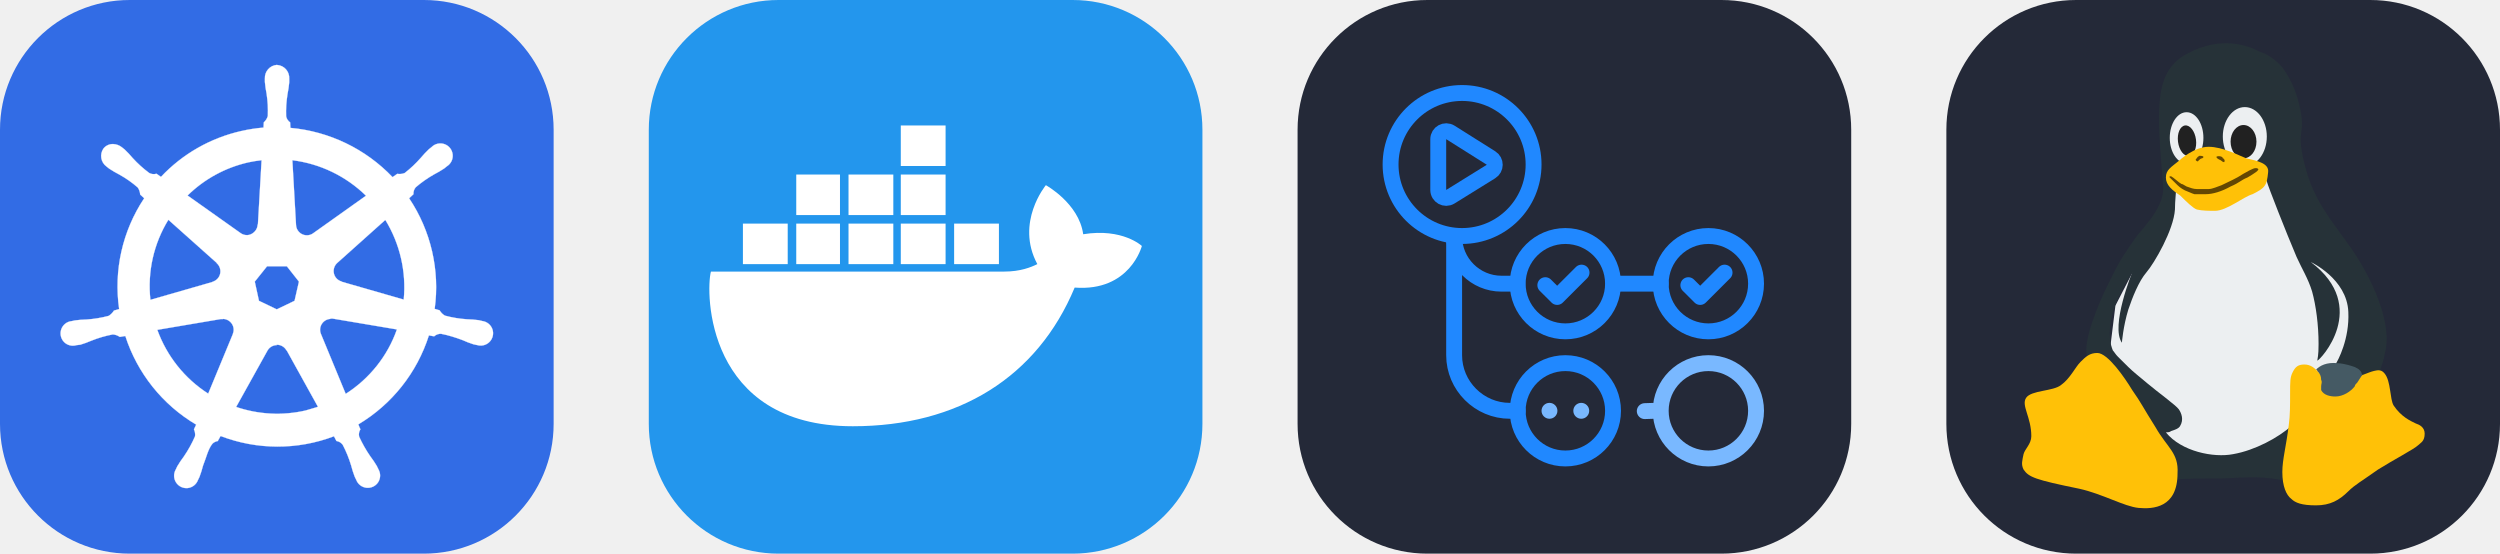
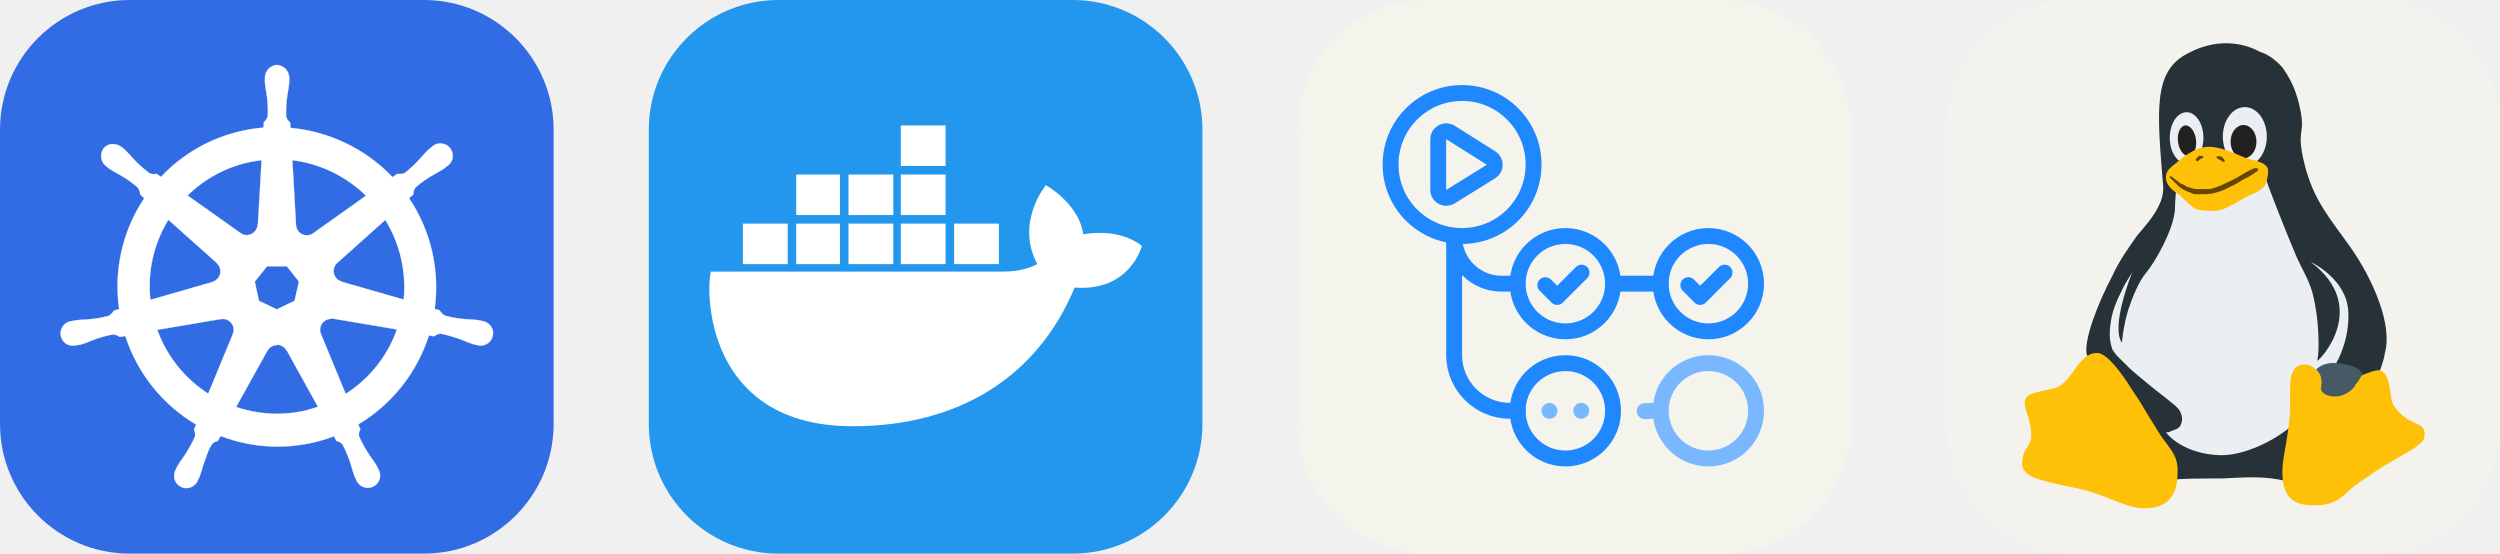
<svg xmlns="http://www.w3.org/2000/svg" width="216.75" height="48" viewBox="0 0 1156 256" fill="none" version="1.1">
  <g transform="translate(0, 0)">
    <svg width="256" height="256" fill="none" viewBox="0 0 256 256">
      <rect width="256" height="256" fill="#326CE5" rx="60" />
      <path fill="#fff" stroke="#fff" stroke-width=".11" d="M128.073 30C124.796 30.23 122.313 33.038 122.484 36.314V37.919C122.637 39.736 122.91 41.536 123.269 43.32C123.792 46.735 123.98 50.193 123.832 53.645C123.507 54.779 122.859 55.803 121.972 56.588L121.844 58.995C118.388 59.285 114.958 59.814 111.579 60.582C97.363 63.79 84.418 71.162 74.426 81.786L72.379 80.335C71.252 80.677 70.04 80.549 69.008 79.994C66.238 77.944 63.675 75.629 61.354 73.082C60.188 71.689 58.943 70.365 57.625 69.115L56.362 68.108C55.236 67.203 53.854 66.683 52.412 66.615C51.551 66.569 50.692 66.728 49.904 67.078C49.117 67.427 48.423 67.959 47.881 68.628C45.952 71.333 46.584 75.079 49.28 77.016L50.458 77.955C51.973 78.963 53.546 79.883 55.168 80.711C58.188 82.392 61.038 84.363 63.684 86.684C64.36 87.649 64.753 88.784 64.818 89.96L66.679 91.667C56.635 106.736 52.514 124.988 55.091 142.915L52.702 143.598C52.079 144.588 51.251 145.433 50.261 146.055C46.928 146.946 43.516 147.509 40.073 147.736C38.246 147.774 36.423 147.916 34.612 148.163L33.102 148.504H32.931C31.883 148.65 30.896 149.083 30.079 149.757C29.263 150.43 28.65 151.316 28.307 152.318C27.965 153.319 27.907 154.396 28.141 155.428C28.374 156.46 28.889 157.407 29.629 158.164C30.375 158.916 31.317 159.447 32.347 159.695C33.378 159.944 34.458 159.901 35.465 159.571H35.576L37.112 159.401C38.844 158.889 40.551 158.257 42.215 157.541C45.415 156.261 48.734 155.279 52.13 154.64C53.308 154.708 54.434 155.109 55.39 155.791L57.95 155.365C63.496 172.576 75.152 187.158 90.716 196.348L89.675 198.524C90.153 199.522 90.332 200.632 90.187 201.732C88.779 204.992 87.055 208.115 85.041 211.05C83.937 212.506 82.917 214.025 81.987 215.598L81.261 217.134C80.735 218.047 80.471 219.088 80.499 220.141C80.527 221.194 80.846 222.219 81.419 223.103C81.993 223.987 82.8 224.695 83.751 225.149C84.702 225.603 85.76 225.785 86.808 225.676C87.858 225.557 88.855 225.15 89.688 224.5C90.521 223.849 91.157 222.98 91.526 221.989L92.234 220.539C92.883 218.832 93.429 217.091 93.873 215.334C95.383 211.605 96.202 207.603 98.267 205.128C98.942 204.494 99.793 204.078 100.708 203.934L101.988 201.604C118.859 208.089 137.528 208.135 154.431 201.732L155.565 203.908C156.726 204.079 157.767 204.719 158.467 205.657C160.071 208.712 161.368 211.912 162.358 215.214C162.809 216.982 163.362 218.723 164.013 220.428L164.721 221.878C165.094 222.865 165.732 223.73 166.565 224.376C167.398 225.023 168.394 225.426 169.443 225.542C170.491 225.658 171.551 225.481 172.505 225.032C173.46 224.583 174.271 223.878 174.85 222.996C175.423 222.109 175.739 221.081 175.763 220.025C175.787 218.969 175.518 217.927 174.986 217.015L174.244 215.479C173.314 213.911 172.294 212.398 171.189 210.948C169.227 208.115 167.537 205.094 166.069 201.929C165.932 201.35 165.913 200.749 166.013 200.163C166.113 199.577 166.329 199.016 166.65 198.515C166.286 197.771 165.969 197.005 165.702 196.22C181.232 186.962 192.837 172.328 198.324 155.092L200.747 155.518C201.617 154.725 202.761 154.307 203.93 154.341C207.317 154.989 210.636 156.047 213.845 157.242C215.509 158.01 217.215 158.658 218.947 159.205C219.357 159.316 219.954 159.409 220.415 159.52H220.526C221.533 159.846 222.611 159.885 223.639 159.634C224.667 159.383 225.605 158.851 226.349 158.099C227.093 157.346 227.614 156.401 227.853 155.37C228.091 154.339 228.039 153.262 227.702 152.259C227.357 151.257 226.741 150.37 225.921 149.698C225.101 149.026 224.111 148.595 223.06 148.453L221.405 148.061C219.594 147.814 217.771 147.671 215.944 147.634C212.497 147.412 209.084 146.849 205.756 145.953C204.732 145.381 203.878 144.528 203.298 143.496L200.994 142.813C203.451 124.894 199.242 106.697 189.168 91.675L191.182 89.815C191.096 88.646 191.48 87.486 192.24 86.59C194.859 84.337 197.701 82.349 200.687 80.651C202.309 79.823 203.881 78.903 205.397 77.895L206.643 76.888C207.56 76.319 208.298 75.501 208.77 74.531C209.242 73.56 209.429 72.475 209.311 71.402C209.192 70.329 208.772 69.311 208.099 68.467C207.426 67.623 206.528 66.987 205.508 66.632C204.49 66.277 203.391 66.218 202.34 66.461C201.29 66.704 200.329 67.239 199.569 68.005L198.307 69.012C196.989 70.263 195.744 71.587 194.578 72.98C192.325 75.557 189.833 77.903 187.128 80.003C186.037 80.447 184.843 80.577 183.681 80.378L181.522 81.914C169.064 68.859 152.28 60.752 134.293 59.131C134.293 58.278 134.182 56.998 134.165 56.597C133.201 55.931 132.527 54.916 132.305 53.764C132.186 50.318 132.404 46.869 132.953 43.465C133.32 41.673 133.576 39.881 133.738 38.064V36.357C133.909 33.08 131.434 30.273 128.149 30.043L128.073 30ZM120.956 74.081L119.25 103.886H119.122C119.036 105.729 117.953 107.299 116.289 108.187C114.625 109.074 112.654 108.81 111.169 107.726L86.722 90.404C94.503 82.761 104.265 77.445 114.906 75.053C116.903 74.627 118.917 74.303 120.939 74.081H120.956ZM135.189 74.081C148.031 75.676 159.985 81.445 169.235 90.498L145.019 107.709C143.526 108.903 141.478 109.142 139.745 108.323C138.013 107.504 136.904 105.763 136.878 103.852L135.189 74.081ZM77.848 101.616L100.204 121.566V121.694C101.595 122.906 102.201 124.792 101.791 126.592C101.382 128.392 99.999 129.817 98.233 130.304V130.389L69.546 138.64C68.126 125.716 71.05 112.686 77.857 101.608L77.848 101.616ZM178.135 101.616C184.927 112.666 187.931 125.628 186.685 138.538L157.955 130.261V130.15C156.163 129.664 154.797 128.239 154.396 126.438C153.995 124.638 154.593 122.769 155.984 121.541L178.169 101.685L178.135 101.616ZM123.49 123.119H132.638L138.227 130.218L136.196 139.093L127.979 143.043L119.744 139.093L117.807 130.218L123.49 123.119ZM152.792 147.335C153.176 147.293 153.646 147.293 153.944 147.335L183.528 152.327C179.261 164.614 170.839 175.11 159.849 182.132L148.415 154.452C148.1 153.709 147.969 152.902 148.032 152.098C148.094 151.294 148.349 150.517 148.775 149.832C149.201 149.147 149.785 148.574 150.478 148.162C151.171 147.75 151.953 147.51 152.758 147.463L152.792 147.335ZM103.105 147.463C104.778 147.489 106.322 148.351 107.235 149.75C108.148 151.15 108.293 152.907 107.636 154.443V154.554L96.271 182.013C85.391 175.042 77.131 164.674 72.737 152.515L102.064 147.54C102.389 147.506 102.721 147.506 103.054 147.54L103.105 147.463ZM127.885 159.409C128.817 159.38 129.739 159.61 130.548 160.074C131.357 160.538 132.022 161.218 132.467 162.037H132.578L147.033 188.122L141.256 189.829C130.624 192.261 119.523 191.689 109.189 188.174L123.695 162.089C124.574 160.553 126.195 159.614 127.962 159.571L127.885 159.409Z" />
    </svg>
  </g>
  <g transform="translate(300, 0)">
    <svg width="256" height="256" fill="none" viewBox="0 0 256 256">
      <rect width="256" height="256" fill="#2396ED" rx="60" />
      <path fill="#fff" d="M141.187 122.123H161.904V103.379H141.187V122.123ZM116.525 122.123H137.241V103.379H116.525V122.123ZM92.355 122.123H113.072V103.379H92.355V122.123ZM68.186 122.123H88.409V103.379H68.186V122.123ZM43.523 122.123H64.24V103.379H43.523V122.123ZM68.186 99.433H88.409V80.69H68.186V99.433ZM92.355 99.433H113.072V80.69H92.355V99.433ZM116.525 99.433H137.241V80.69H116.525V99.433ZM116.525 76.744H137.241V58H116.525V76.744ZM228 113.738C228 113.738 219.121 105.352 200.871 108.312C198.898 94.007 183.607 85.622 183.607 85.622C183.607 85.622 169.303 102.886 179.661 122.123C176.702 123.603 171.769 125.576 164.37 125.576H28.726C26.259 134.948 26.259 197.097 94.328 197.097C143.16 197.097 179.661 174.408 196.925 132.974C222.574 134.948 228 113.738 228 113.738Z" />
    </svg>
  </g>
  <g transform="translate(600, 0)">
    <svg width="256" height="256" viewBox="0 0 256 256" fill="none">
-       <rect width="256" height="256" rx="60" fill="#242938" />
+       <rect width="256" height="256" rx="60" fill="#F4F4ED" />
      <path fill-rule="evenodd" clip-rule="evenodd" d="M76.065 43C94.327 43 109.13 57.803 109.13 76.065C109.13 94.327 94.327 109.13 76.065 109.13C57.803 109.13 43 94.327 43 76.065C43 57.803 57.803 43 76.065 43Z" stroke="#2088FF" stroke-width="7.348" stroke-linecap="round" stroke-linejoin="round" />
      <path fill-rule="evenodd" clip-rule="evenodd" d="M123.826 109.13C136 109.13 145.87 119 145.87 131.174C145.87 143.348 136 153.217 123.826 153.217C111.652 153.217 101.783 143.348 101.783 131.174C101.783 119 111.652 109.13 123.826 109.13Z" stroke="#2088FF" stroke-width="7.348" stroke-linecap="round" stroke-linejoin="round" />
      <path fill-rule="evenodd" clip-rule="evenodd" d="M123.826 167.913C136 167.913 145.87 177.782 145.87 189.957C145.87 202.131 136 212 123.826 212C111.652 212 101.783 202.131 101.783 189.957C101.783 177.782 111.652 167.913 123.826 167.913Z" stroke="#2088FF" stroke-width="7.348" stroke-linecap="round" stroke-linejoin="round" />
      <path fill-rule="evenodd" clip-rule="evenodd" d="M189.957 167.913C202.131 167.913 212 177.782 212 189.957C212 202.131 202.131 212 189.957 212C177.782 212 167.913 202.131 167.913 189.957C167.913 177.782 177.782 167.913 189.957 167.913Z" stroke="#79B8FF" stroke-width="7.348" stroke-linecap="round" stroke-linejoin="round" />
      <path d="M131.308 126.056L120.032 137.317L114.555 131.859" stroke="#2088FF" stroke-width="7.348" stroke-linecap="round" stroke-linejoin="round" />
      <path fill-rule="evenodd" clip-rule="evenodd" d="M189.957 109.13C202.131 109.13 212 119 212 131.174C212 143.348 202.131 153.217 189.957 153.217C177.782 153.217 167.913 143.348 167.913 131.174C167.913 119 177.782 109.13 189.957 109.13Z" stroke="#2088FF" stroke-width="7.348" stroke-linecap="round" stroke-linejoin="round" />
      <path d="M197.438 126.056L186.162 137.317L180.686 131.859" stroke="#2088FF" stroke-width="7.348" stroke-linecap="round" stroke-linejoin="round" />
      <path d="M65.043 64.353C65.043 61.462 68.229 59.703 70.676 61.245L89.461 73.078C91.758 74.525 91.746 77.879 89.439 79.309L70.653 90.957C68.206 92.475 65.043 90.715 65.043 87.835V64.353Z" stroke="#2088FF" stroke-width="7.348" stroke-linecap="round" stroke-linejoin="round" />
-       <path d="M72.391 109.13V164.239C72.391 178.442 84.064 189.956 98.109 189.956H101.783" stroke="#2088FF" stroke-width="7.348" stroke-linecap="round" stroke-linejoin="round" />
+       <path d="M72.391 109.13V164.239C72.391 178.442 84.064 189.956 98.109 189.956H101.782" stroke="#2088FF" stroke-width="7.348" stroke-linecap="round" stroke-linejoin="round" />
      <path d="M101.595 134.847C103.624 134.847 105.269 133.203 105.269 131.173C105.269 129.144 103.624 127.5 101.595 127.5V134.847ZM68.717 109.259C68.717 123.391 80.174 134.847 94.305 134.847V127.5C84.231 127.5 76.065 119.333 76.065 109.259H68.717ZM94.305 134.847H101.595V127.5H94.305V134.847Z" fill="#2088FF" />
      <path d="M146.071 131.174H167.911" stroke="#2088FF" stroke-width="7.348" stroke-linecap="round" stroke-linejoin="round" />
-       <path fill-rule="evenodd" clip-rule="evenodd" d="M116.478 186.283C118.506 186.283 120.152 187.929 120.152 189.957C120.152 191.987 118.506 193.631 116.478 193.631C114.451 193.631 112.804 191.987 112.804 189.957C112.804 187.929 114.451 186.283 116.478 186.283Z" fill="#79B8FF" />
+       <path fill-rule="evenodd" clip-rule="evenodd" d="M116.478 186.283C118.505 186.283 120.152 187.929 120.152 189.957C120.152 191.987 118.505 193.631 116.478 193.631C114.451 193.631 112.804 191.987 112.804 189.957C112.804 187.929 114.451 186.283 116.478 186.283Z" fill="#79B8FF" />
      <path fill-rule="evenodd" clip-rule="evenodd" d="M131.174 186.283C133.201 186.283 134.848 187.929 134.848 189.957C134.848 191.987 133.201 193.631 131.174 193.631C129.147 193.631 127.5 191.987 127.5 189.957C127.5 187.929 129.147 186.283 131.174 186.283Z" fill="#79B8FF" />
      <path d="M164.257 189.981L160.537 190.103" stroke="#79B8FF" stroke-width="7.348" stroke-linecap="round" />
    </svg>
  </g>
  <g transform="translate(900, 0)">
    <svg width="256" height="256" fill="none" viewBox="0 0 256 256">
-       <rect width="256" height="256" fill="#242938" rx="60" />
+       <rect width="256" height="256" fill="#F4F2ED" rx="60" />
      <path fill="#ECEFF1" d="M85.949 199.926L110.48 213.546H147.576L182.278 187.491L197.834 146.632L161.935 103.405L151.764 79.127L102.104 80.903L102.702 94.523L93.129 112.287L78.171 141.303L75.18 165.581L85.949 199.926Z" />
      <path fill="#263238" d="M187.064 114.656C177.491 101.036 169.713 92.746 165.525 75.574C161.337 58.401 166.722 63.139 163.132 48.335C161.337 40.637 158.345 35.307 155.354 31.162C151.764 27.017 147.576 24.648 145.182 24.056C139.798 21.096 127.233 16.358 111.677 24.648C95.522 32.939 97.317 50.703 100.309 86.825C100.309 89.193 99.71 92.154 98.514 94.523C96.121 99.852 91.932 104.589 88.343 108.735C84.154 114.656 79.966 120.578 76.975 127.091C69.795 140.711 63.213 157.883 65.008 164.397C68 163.805 105.694 220.652 105.694 221.836C108.087 221.244 118.258 221.244 127.233 221.244C139.798 220.652 146.977 220.06 157.149 222.428C157.149 220.652 156.55 218.875 156.55 217.099C156.55 213.546 157.149 210.585 157.747 206.44C158.345 203.479 158.944 200.519 159.542 196.966C153.559 202.295 142.789 208.217 132.618 209.993C123.643 211.769 108.685 208.809 101.505 199.926C102.104 199.926 103.3 199.926 103.899 199.334C105.694 198.742 107.489 198.15 108.087 196.966C109.882 194.005 108.685 191.044 107.489 189.268C106.292 187.491 97.317 180.977 93.129 177.425C88.941 173.872 86.548 172.095 84.154 169.727C84.154 169.727 80.564 166.174 79.368 164.989C78.171 163.805 77.573 162.621 76.975 162.028C75.778 159.068 75.18 155.515 75.778 150.778C76.376 144.264 78.769 138.934 81.761 133.013C82.958 130.644 85.949 125.907 85.949 125.907C85.949 125.907 75.778 150.778 81.163 158.476C81.163 158.476 81.761 150.778 84.154 143.08C85.949 137.75 88.941 130.052 92.531 125.907C96.121 121.762 105.095 106.366 105.694 96.891C105.694 92.746 106.292 88.601 106.292 85.641C103.899 83.272 145.781 77.35 148.174 83.864C148.772 86.233 157.149 107.55 161.935 118.801C164.328 124.131 167.32 128.868 169.115 134.789C170.91 141.303 172.106 150.185 172.106 159.068C172.106 160.844 172.106 163.805 171.508 166.766C172.705 166.766 196.039 141.895 168.517 121.17C168.517 121.17 185.269 128.868 185.868 144.264C186.466 156.699 181.081 166.766 179.885 168.542C180.483 168.542 192.449 173.872 193.047 173.872C195.441 173.872 200.227 172.095 200.227 172.095C200.826 170.319 202.62 165.581 202.62 163.805C206.809 150.185 196.637 128.276 187.064 114.656V114.656Z" />
      <path fill="#ECEFF1" d="M111.078 75.574C115.374 75.574 118.856 70.271 118.856 63.731C118.856 57.19 115.374 51.888 111.078 51.888C106.783 51.888 103.3 57.19 103.3 63.731C103.3 70.271 106.783 75.574 111.078 75.574Z" />
      <path fill="#ECEFF1" d="M138.002 76.758C143.62 76.758 148.174 70.66 148.174 63.139C148.174 55.617 143.62 49.519 138.002 49.519C132.385 49.519 127.831 55.617 127.831 63.139C127.831 70.66 132.385 76.758 138.002 76.758Z" />
      <path fill="#212121" d="M115.424 64.541C114.927 60.648 112.663 57.724 110.368 58.011C108.074 58.298 106.616 61.687 107.114 65.581C107.611 69.474 109.874 72.398 112.169 72.111C114.464 71.823 115.921 68.434 115.424 64.541Z" />
-       <path fill="#212121" d="M137.404 73.205C140.709 73.205 143.387 69.759 143.387 65.507C143.387 61.256 140.709 57.809 137.404 57.809C134.1 57.809 131.421 61.256 131.421 65.507C131.421 69.759 134.1 73.205 137.404 73.205Z" />
+       <path fill="#212121" d="M137.405 73.205C140.709 73.205 143.388 69.759 143.388 65.507C143.388 61.256 140.709 57.809 137.405 57.809C134.1 57.809 131.421 61.256 131.421 65.507C131.421 69.759 134.1 73.205 137.405 73.205Z" />
      <path fill="#FFC107" d="M216.98 195.781C214.587 194.597 210.398 192.82 206.808 187.491C205.014 184.53 205.612 176.24 202.62 172.687C200.825 170.319 198.432 171.503 197.834 171.503C192.449 172.687 179.884 180.977 171.508 171.503C170.311 170.319 168.516 168.542 165.525 168.542C162.533 168.542 161.337 169.726 160.14 172.095C158.943 174.464 158.943 176.24 158.943 182.162C158.943 186.899 158.943 192.228 158.345 196.373C157.148 206.44 155.354 212.362 155.354 218.283C155.354 224.797 157.148 228.942 159.542 230.718C161.337 232.495 164.328 233.679 170.91 233.679C177.491 233.679 181.679 231.311 185.868 227.165C188.859 224.205 191.252 223.02 199.629 217.099C206.21 212.954 216.382 207.624 218.176 205.848C219.373 204.664 221.168 204.071 221.168 200.518C221.168 197.558 218.775 196.373 216.98 195.781V195.781Z" />
      <path fill="#FFC107" d="M96.719 197.558C90.736 188.083 90.137 186.307 85.949 180.385C82.359 174.464 74.581 163.213 69.795 163.213C66.205 163.213 64.41 164.989 62.017 167.358C59.623 169.726 57.23 175.056 53.042 178.017C49.452 180.977 39.281 180.385 36.888 183.938C34.494 187.491 39.281 192.821 39.281 201.703C39.281 205.256 36.289 207.624 35.691 209.993C35.093 212.954 34.494 214.73 35.691 217.099C38.084 220.652 41.076 221.836 61.418 225.981C72.188 228.35 82.359 234.271 88.941 234.864C95.522 235.456 106.89 234.864 106.89 218.875C107.489 209.401 102.104 207.032 96.719 197.558Z" />
      <path fill="#FFC107" d="M108.087 90.378C104.497 88.009 101.505 85.64 101.505 82.088C101.505 78.535 103.899 77.35 107.489 74.389C108.087 73.797 114.668 67.876 121.25 67.876C127.831 67.876 135.609 72.021 138.601 73.205C143.986 74.389 149.37 75.574 148.772 79.719C148.174 85.64 147.576 86.825 141.592 89.785C137.404 90.97 129.626 97.484 124.241 97.484C121.848 97.484 118.258 97.484 115.865 96.891C114.07 96.299 111.078 93.338 108.087 90.378V90.378Z" />
      <path fill="#634703" d="M106.89 85.641C108.087 86.825 109.882 88.009 111.677 88.601C112.873 89.193 114.668 89.786 114.668 89.786C117.062 89.786 118.857 89.786 120.053 89.786C123.045 89.786 127.233 88.601 131.421 86.233C135.609 84.456 136.208 83.272 139.199 82.088C142.191 80.311 145.182 78.535 143.986 77.942C142.789 77.35 141.592 77.942 137.404 80.311C133.814 82.68 130.823 83.864 127.233 85.641C125.438 86.233 123.045 87.417 121.25 87.417C119.455 87.417 117.66 87.417 115.865 87.417C114.07 87.417 112.873 86.825 111.078 86.233C109.882 85.641 109.283 85.048 108.685 85.048C107.489 84.456 105.095 82.088 103.899 81.495C103.899 81.495 102.702 81.495 103.3 82.088C105.095 83.864 105.694 84.456 106.89 85.641Z" />
-       <path fill="#634703" d="M124.84 72.613C125.438 73.797 126.635 73.797 127.233 74.389C127.831 74.982 128.429 74.982 128.429 74.982C129.028 74.389 128.429 73.205 127.831 73.205C127.831 72.021 124.84 72.021 124.84 72.613V72.613Z" />
+       <path fill="#634703" d="M124.84 72.613C125.438 73.797 126.635 73.797 127.233 74.389C127.831 74.982 128.43 74.982 128.43 74.982C129.028 74.389 128.43 73.205 127.831 73.205C127.831 72.021 124.84 72.021 124.84 72.613V72.613Z" />
      <path fill="#634703" d="M115.267 73.797C115.267 74.389 116.463 74.982 116.463 74.389C117.062 73.797 117.66 73.205 118.258 73.205C119.455 72.613 118.856 72.021 117.062 72.021C115.865 72.613 115.865 73.205 115.267 73.797V73.797Z" />
      <path fill="#455A64" d="M173.303 178.609C173.303 179.201 173.303 179.793 173.303 180.385C174.5 182.754 177.491 183.346 179.884 183.346C183.474 183.346 187.064 180.977 188.859 178.609C188.859 178.017 189.457 177.424 190.056 176.832C191.252 175.056 191.851 173.872 192.449 173.279C192.449 173.279 191.851 172.687 191.851 172.095C191.252 170.911 189.457 169.726 187.064 169.134C185.269 168.542 182.278 167.95 181.081 167.95C175.696 167.358 172.705 169.134 170.91 170.911C170.91 170.911 171.508 170.911 171.508 171.503C172.705 172.687 173.303 173.872 173.303 175.648C173.901 176.832 173.303 177.424 173.303 178.609V178.609Z" />
    </svg>
  </g>
</svg>
